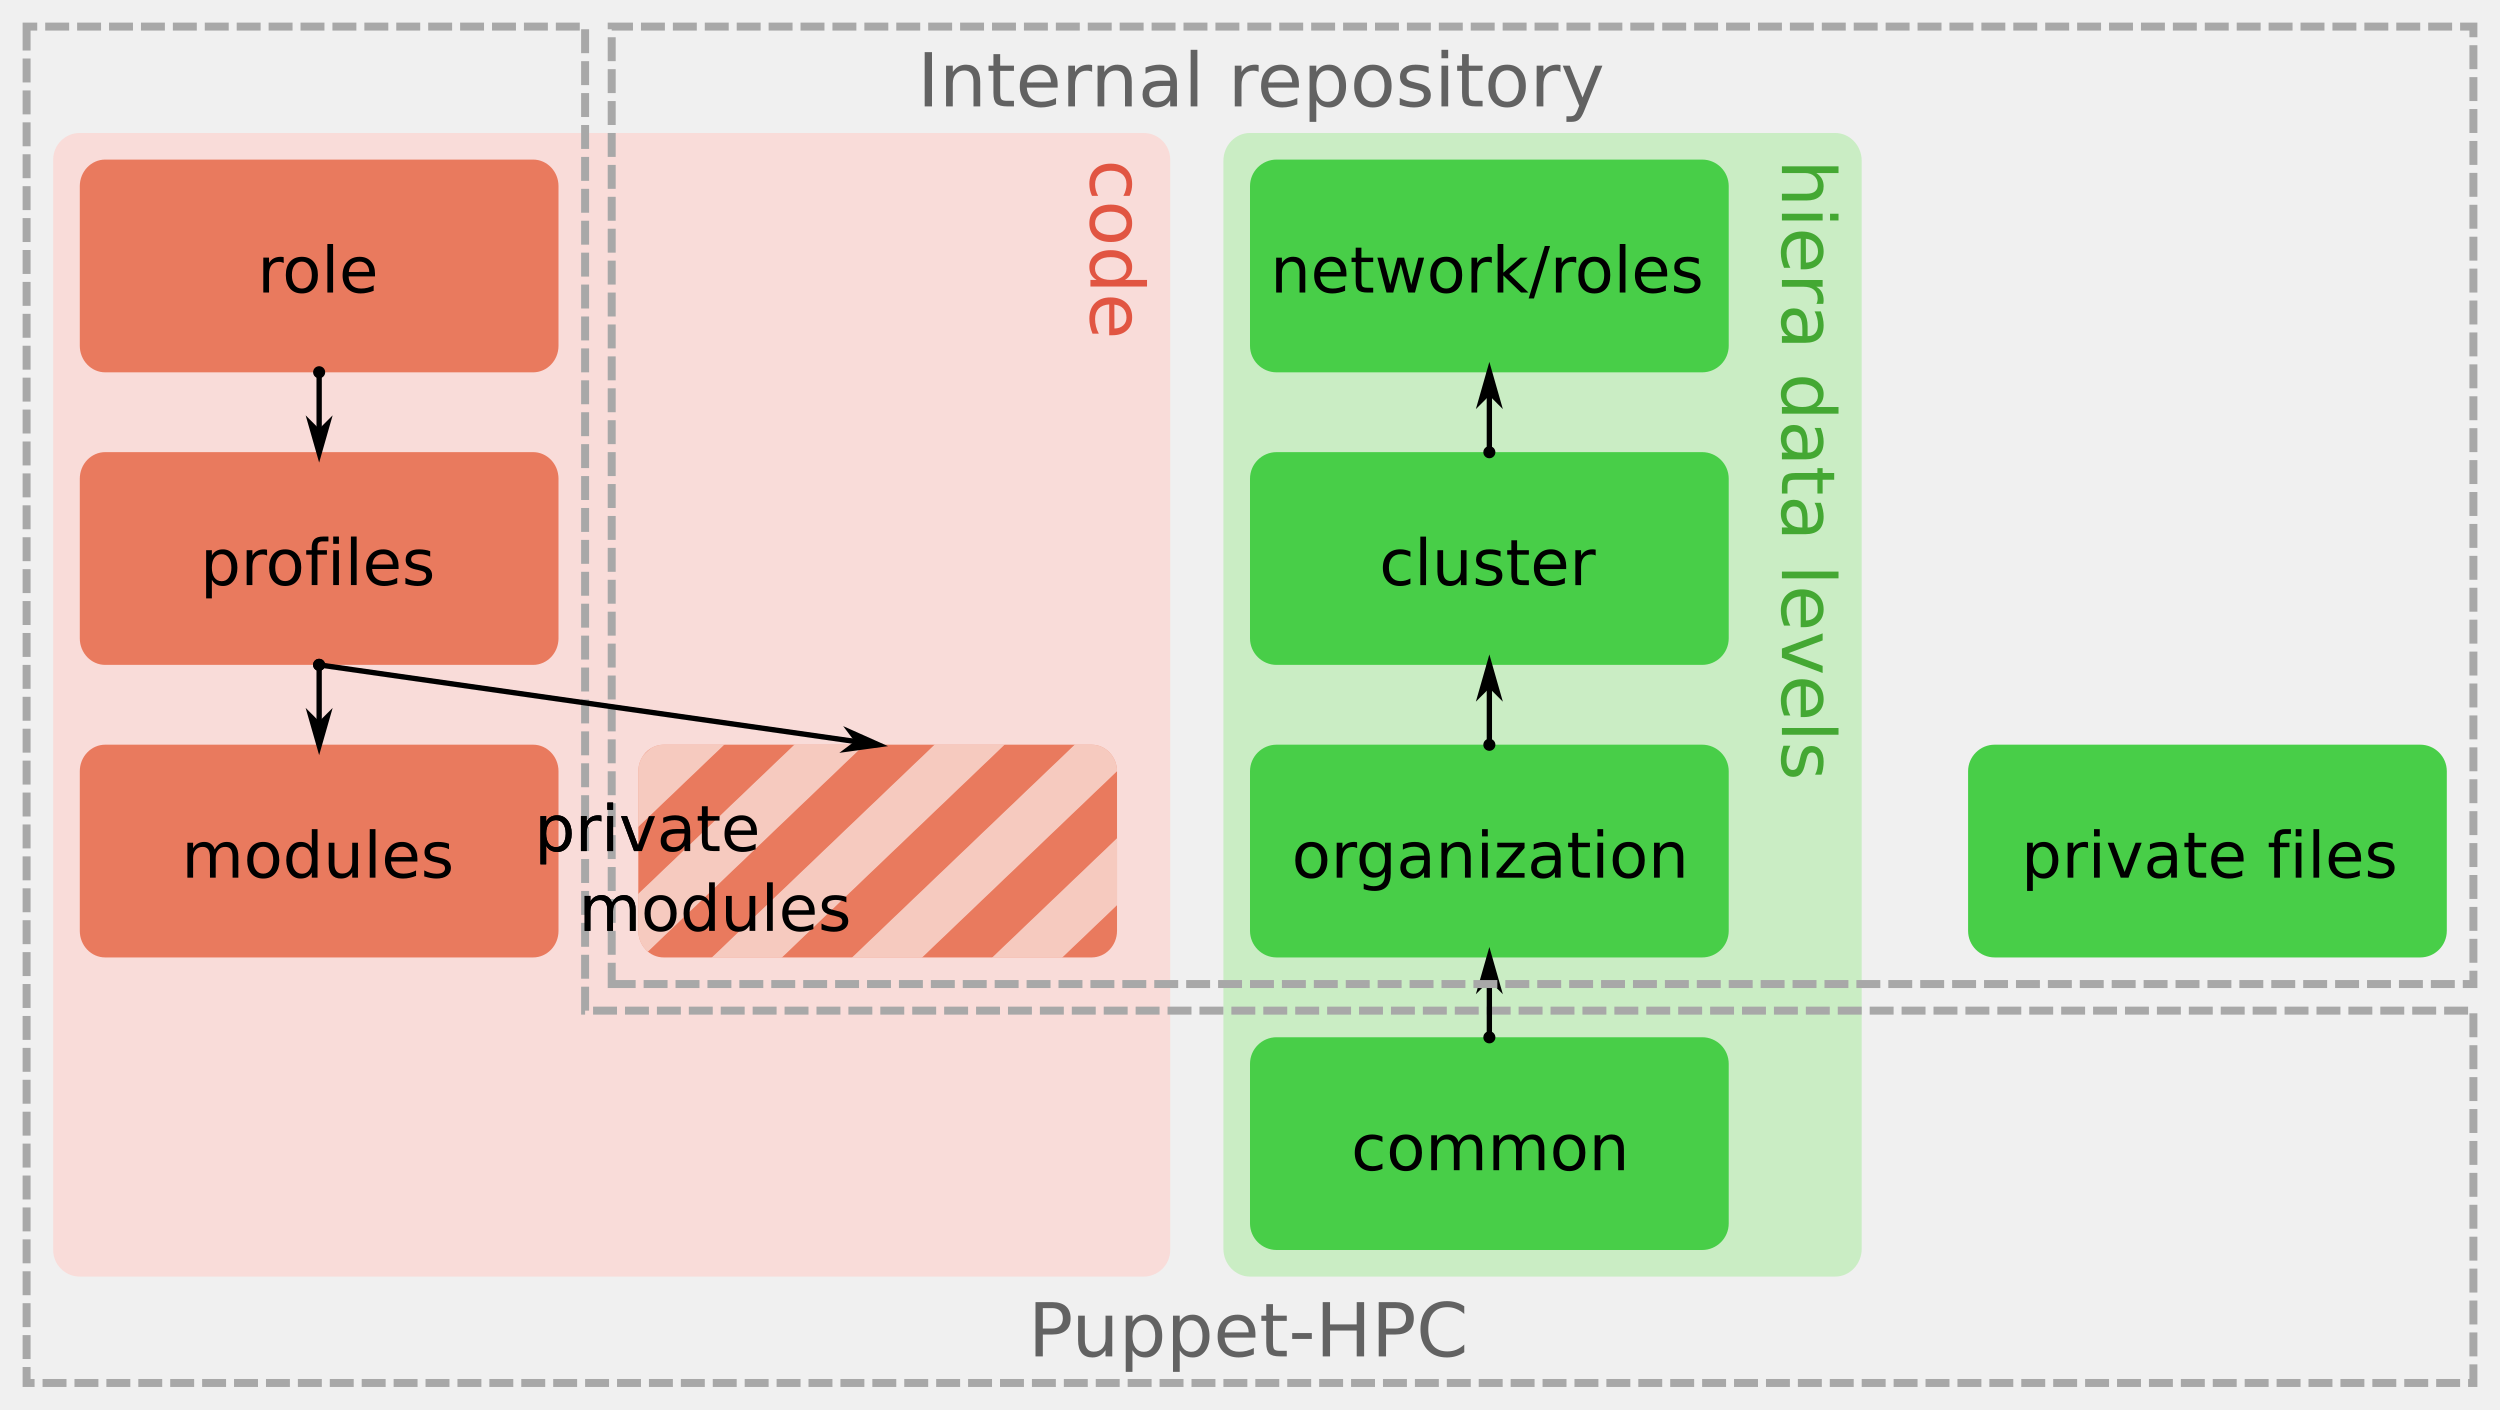
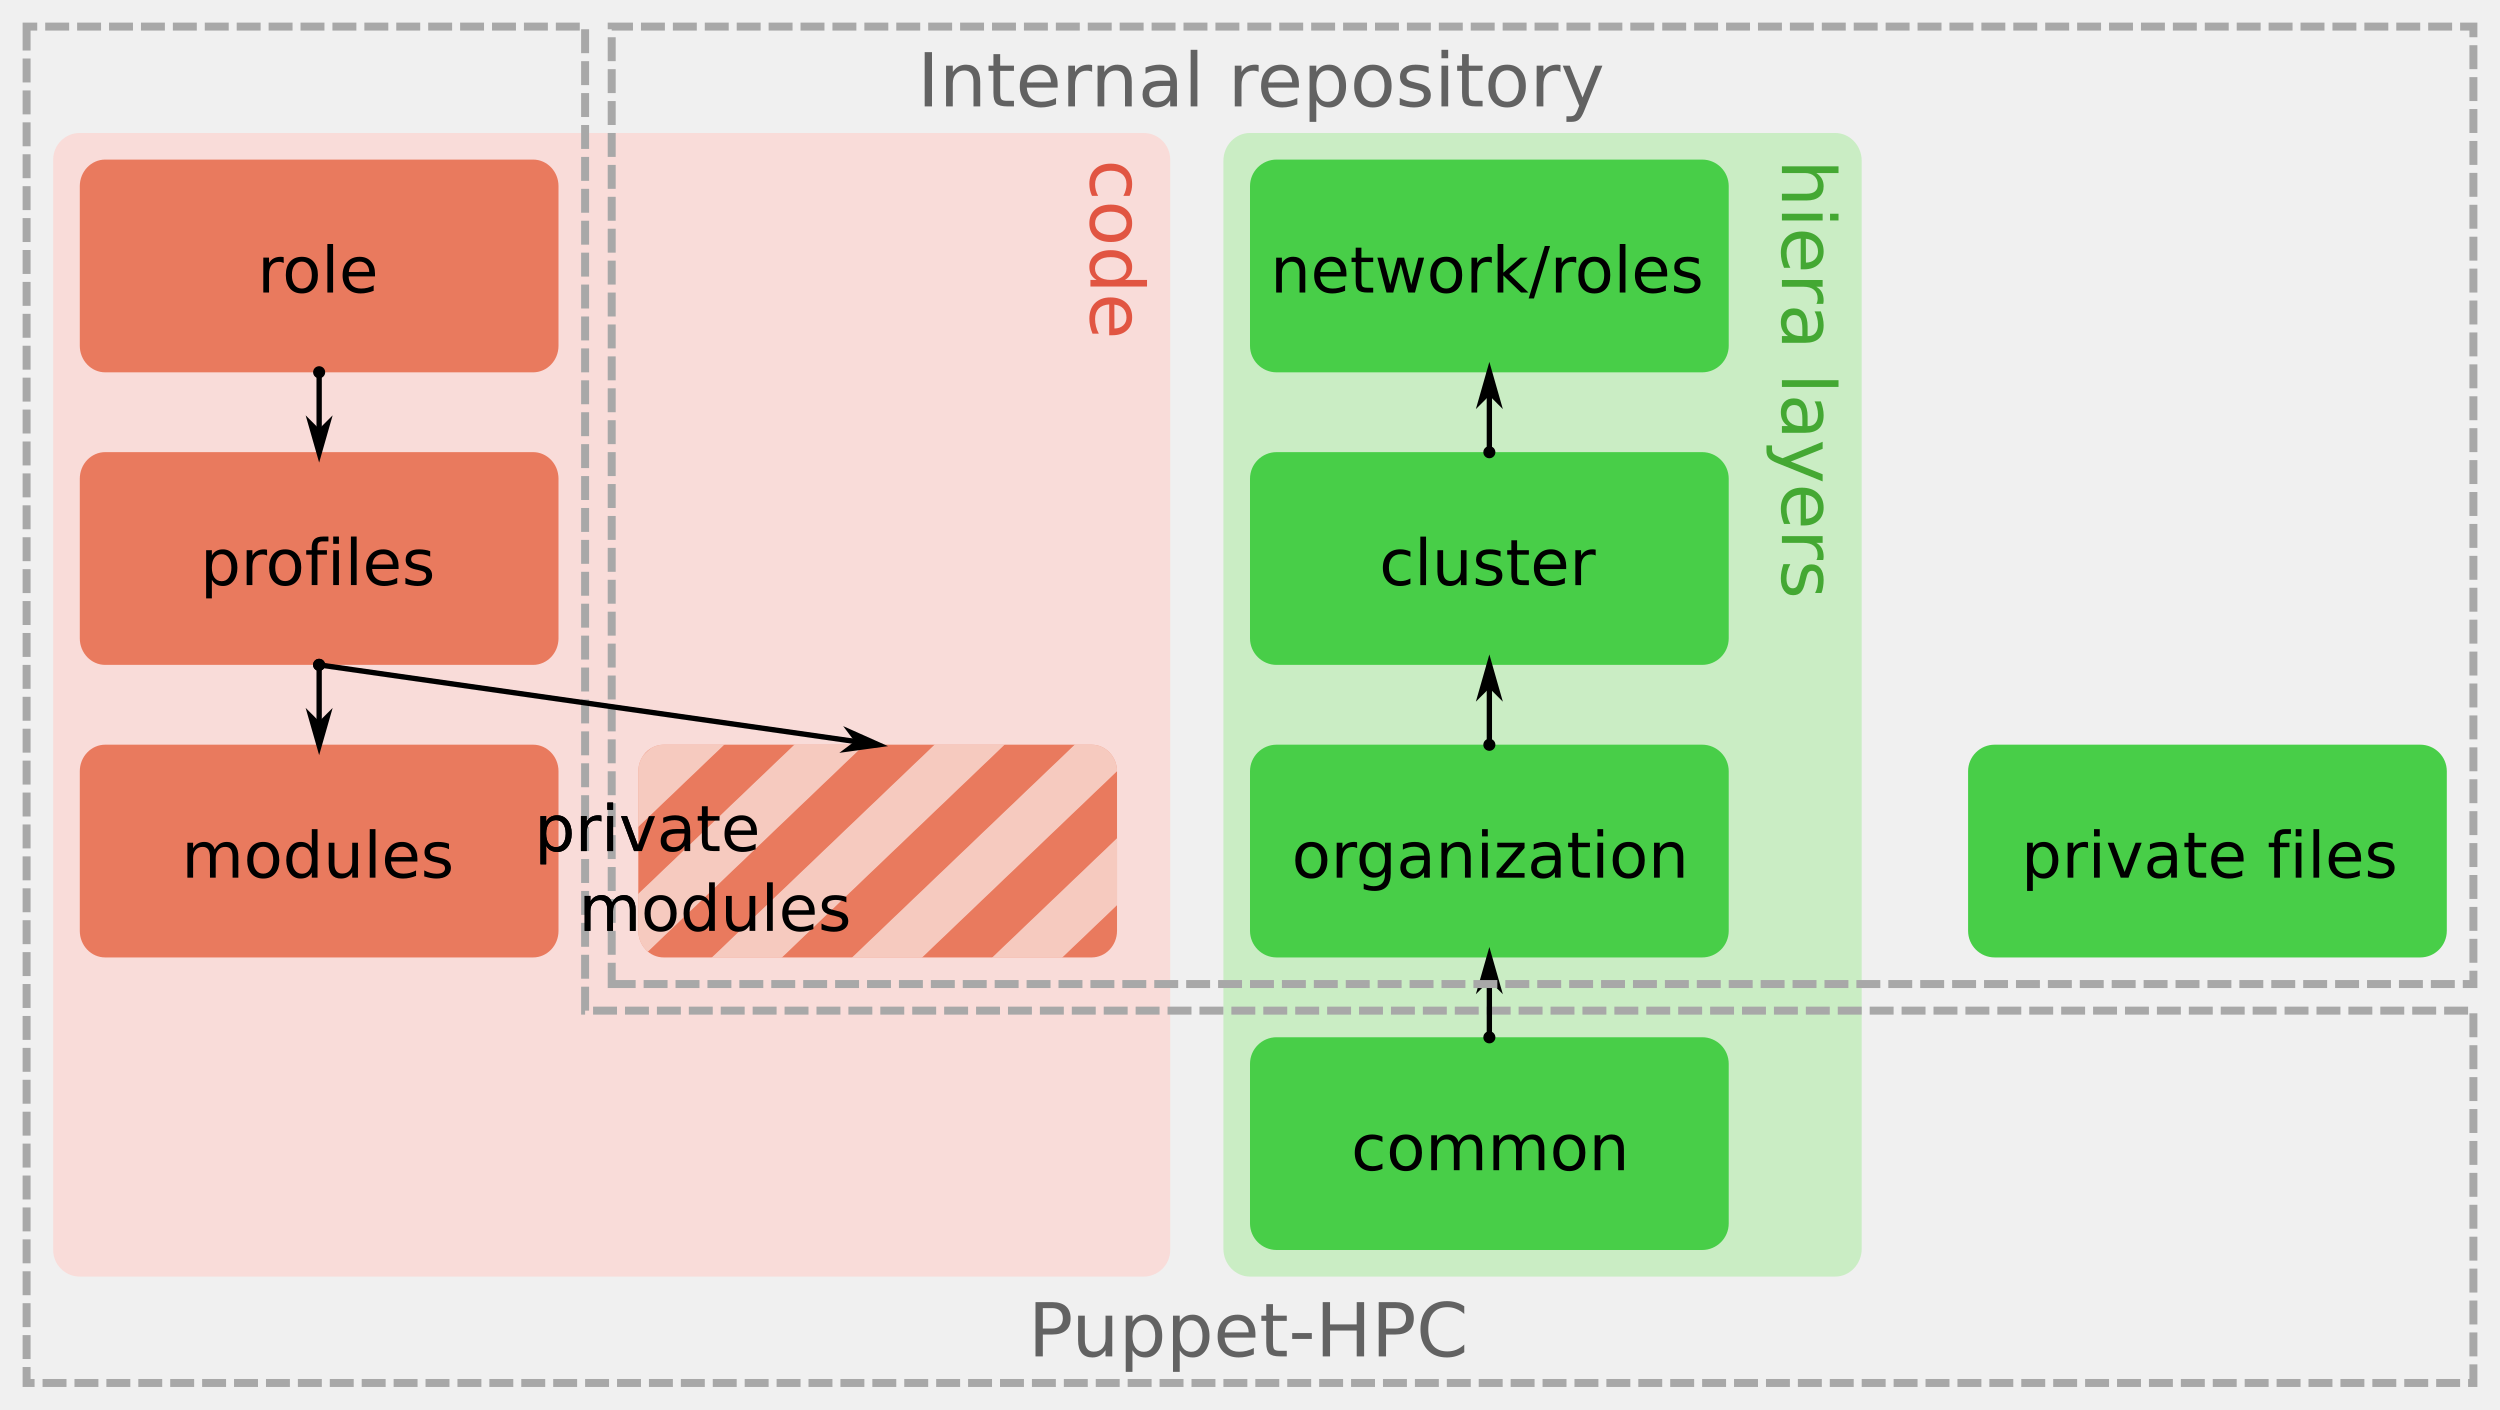
<svg xmlns="http://www.w3.org/2000/svg" width="470" height="265" id="svg2974" version="1.1">
  <defs id="defs2976">
    <pattern id="Strips1_1white" patternTransform="matrix(6.288973,6.581751,-6.99178,6.680763,105,217.3622)" height="1" width="2" patternUnits="userSpaceOnUse">
      <rect id="rect4726" height="2" width="1" y="-0.5" x="0" style="fill:white;stroke:none" />
    </pattern>
    <marker orient="auto" refY="0" refX="0" id="DotS" style="overflow:visible">
      <path id="path3740" d="m -2.5,-1 c 0,2.76 -2.24,5 -5,5 -2.76,0 -5,-2.24 -5,-5 0,-2.76 2.24,-5 5,-5 2.76,0 5,2.24 5,5 z" style="fill-rule:evenodd;stroke:#000000;stroke-width:1pt;marker-start:none;marker-end:none" transform="matrix(0.2,0,0,0.2,1.48,0.2)" />
    </marker>
    <marker orient="auto" refY="0" refX="0" id="Arrow1Mend" style="overflow:visible">
      <path id="path3681" d="M 0,0 5,-5 -12.5,0 5,5 0,0 z" style="fill-rule:evenodd;stroke:#000000;stroke-width:1pt;marker-start:none" transform="matrix(-0.4,0,0,-0.4,-4,0)" />
    </marker>
    <marker orient="auto" refY="0" refX="0" id="marker2896" style="overflow:visible">
      <path id="path2898" d="m -2.5,-1 c 0,2.76 -2.24,5 -5,5 -2.76,0 -5,-2.24 -5,-5 0,-2.76 2.24,-5 5,-5 2.76,0 5,2.24 5,5 z" style="fill-rule:evenodd;stroke:#000000;stroke-width:1pt;marker-start:none;marker-end:none" transform="matrix(0.2,0,0,0.2,1.48,0.2)" />
    </marker>
    <marker orient="auto" refY="0" refX="0" id="marker2900" style="overflow:visible">
      <path id="path2902" d="M 0,0 5,-5 -12.5,0 5,5 0,0 z" style="fill-rule:evenodd;stroke:#000000;stroke-width:1pt;marker-start:none" transform="matrix(-0.4,0,0,-0.4,-4,0)" />
    </marker>
    <marker orient="auto" refY="0" refX="0" id="marker2904" style="overflow:visible">
      <path id="path2906" d="m -2.5,-1 c 0,2.76 -2.24,5 -5,5 -2.76,0 -5,-2.24 -5,-5 0,-2.76 2.24,-5 5,-5 2.76,0 5,2.24 5,5 z" style="fill-rule:evenodd;stroke:#000000;stroke-width:1pt;marker-start:none;marker-end:none" transform="matrix(0.2,0,0,0.2,1.48,0.2)" />
    </marker>
    <marker orient="auto" refY="0" refX="0" id="marker2908" style="overflow:visible">
      <path id="path2910" d="M 0,0 5,-5 -12.5,0 5,5 0,0 z" style="fill-rule:evenodd;stroke:#000000;stroke-width:1pt;marker-start:none" transform="matrix(-0.4,0,0,-0.4,-4,0)" />
    </marker>
    <marker orient="auto" refY="0" refX="0" id="marker2912" style="overflow:visible">
      <path id="path2914" d="m -2.5,-1 c 0,2.76 -2.24,5 -5,5 -2.76,0 -5,-2.24 -5,-5 0,-2.76 2.24,-5 5,-5 2.76,0 5,2.24 5,5 z" style="fill-rule:evenodd;stroke:#000000;stroke-width:1pt;marker-start:none;marker-end:none" transform="matrix(0.2,0,0,0.2,1.48,0.2)" />
    </marker>
    <marker orient="auto" refY="0" refX="0" id="marker2916" style="overflow:visible">
      <path id="path2918" d="M 0,0 5,-5 -12.5,0 5,5 0,0 z" style="fill-rule:evenodd;stroke:#000000;stroke-width:1pt;marker-start:none" transform="matrix(-0.4,0,0,-0.4,-4,0)" />
    </marker>
    <marker orient="auto" refY="0" refX="0" id="marker2920" style="overflow:visible">
      <path id="path2922" d="m -2.5,-1 c 0,2.76 -2.24,5 -5,5 -2.76,0 -5,-2.24 -5,-5 0,-2.76 2.24,-5 5,-5 2.76,0 5,2.24 5,5 z" style="fill-rule:evenodd;stroke:#000000;stroke-width:1pt;marker-start:none;marker-end:none" transform="matrix(0.2,0,0,0.2,1.48,0.2)" />
    </marker>
    <marker orient="auto" refY="0" refX="0" id="marker2924" style="overflow:visible">
      <path id="path2926" d="M 0,0 5,-5 -12.5,0 5,5 0,0 z" style="fill-rule:evenodd;stroke:#000000;stroke-width:1pt;marker-start:none" transform="matrix(-0.4,0,0,-0.4,-4,0)" />
    </marker>
  </defs>
  <g id="layer1" transform="translate(55,-62.36218)">
    <rect ry="5.244" rx="5" y="87.362" x="175" height="215" width="120" id="rect3651" style="fill:#caedc4;fill-opacity:1;stroke:none" />
    <rect style="fill:#f9dcd9;fill-opacity:1;stroke:none" id="rect2875" width="210" height="215" x="-45" y="87.362" rx="5" ry="5" />
    <rect ry="5" rx="4.783" y="92.362" x="-40" height="40" width="90" id="rect2845" style="fill:#e87052;fill-opacity:0.908;stroke:none" />
    <text id="text2847" y="117.362" x="-6.593" style="font-size:40px;font-style:normal;font-weight:normal;fill:#000000;fill-opacity:1;stroke:none;font-family:Bitstream Vera Sans" xml:space="preserve">
      <tspan style="font-size:12px" y="117.362" x="-6.593" id="tspan2849">role</tspan>
    </text>
    <rect style="fill:#e87052;fill-opacity:0.908;stroke:none" id="rect2851" width="90" height="40" x="-40" y="147.362" rx="4.783" ry="5" />
    <text xml:space="preserve" style="font-size:40px;font-style:normal;font-weight:normal;fill:#000000;fill-opacity:1;stroke:none;font-family:Bitstream Vera Sans" x="-17.339" y="172.362" id="text2853">
      <tspan id="tspan2855" x="-17.339" y="172.362" style="font-size:12px">profiles</tspan>
    </text>
    <rect ry="5" rx="4.783" y="202.362" x="-40" height="40" width="90" id="rect2857" style="fill:#e87052;fill-opacity:0.908;stroke:none" />
    <text id="text2859" y="227.362" x="-20.866" style="font-size:40px;font-style:normal;font-weight:normal;fill:#000000;fill-opacity:1;stroke:none;font-family:Bitstream Vera Sans" xml:space="preserve">
      <tspan style="font-size:12px" y="227.362" x="-20.866" id="tspan2861">modules</tspan>
    </text>
    <rect ry="5" rx="5" y="202.362" x="180" height="40" width="90" id="rect2869" style="fill:#48ce48;fill-opacity:1;stroke:none" />
    <text id="text2871" y="227.362" x="187.86" style="font-size:40px;font-style:normal;font-weight:normal;fill:#000000;fill-opacity:1;stroke:none;font-family:Bitstream Vera Sans" xml:space="preserve">
      <tspan style="font-size:12px" y="227.362" x="187.86" id="tspan2873">organization</tspan>
    </text>
    <text xml:space="preserve" style="font-size:40px;font-style:normal;font-weight:normal;fill:#e15542;fill-opacity:1;stroke:none;font-family:Bitstream Vera Sans" x="92.362" y="-150" id="text3653" transform="matrix(0,1,-1,0,0,0)">
      <tspan id="tspan3655" x="92.362" y="-150" style="font-size:14px">code</tspan>
    </text>
    <text id="text3657" y="-280" x="92.362" style="font-size:40px;font-style:normal;font-weight:normal;fill:#44a833;fill-opacity:1;stroke:none;font-family:Bitstream Vera Sans" xml:space="preserve" transform="matrix(0,1,-1,0,0,0)">
-       <tspan style="font-size:14px;fill:#44a833;fill-opacity:1" y="-280" x="92.362" id="tspan3659">hiera data levels</tspan>
+       <tspan style="font-size:14px;fill:#44a833;fill-opacity:1" y="-280" x="92.362" id="tspan3659">hiera layers</tspan>
    </text>
    <path style="fill:none;stroke:#000000;stroke-width:1px;stroke-linecap:butt;stroke-linejoin:miter;stroke-opacity:1;marker-start:url(#DotS);marker-end:url(#Arrow1Mend)" d="m 5,187.362 0,15" id="path3665" />
    <rect style="fill:#48ce48;fill-opacity:1;stroke:none" id="rect4748" width="90" height="40" x="180" y="257.362" rx="5" ry="5" />
    <text xml:space="preserve" style="font-size:40px;font-style:normal;font-weight:normal;fill:#000000;fill-opacity:1;stroke:none;font-family:Bitstream Vera Sans" x="199.04" y="282.362" id="text4750">
      <tspan id="tspan4752" x="199.04" y="282.362" style="font-size:12px">common</tspan>
    </text>
    <rect style="fill:#48ce48;fill-opacity:1;stroke:none" id="rect4754" width="90" height="40" x="180" y="147.362" rx="5" ry="5" />
    <text xml:space="preserve" style="font-size:39.93px;font-style:normal;font-weight:normal;fill:#000000;fill-opacity:1;stroke:none;font-family:Bitstream Vera Sans" x="204.678" y="172.062" id="text4756" transform="scale(0.9982569,1.001746)">
      <tspan id="tspan4758" x="204.678" y="172.062" style="font-size:11.979px">cluster</tspan>
    </text>
    <rect ry="5" rx="5" y="92.362" x="180" height="40" width="90" id="rect4760" style="fill:#48ce48;fill-opacity:1;stroke:none" />
    <text transform="scale(0.9982569,1.001746)" id="text4762" y="117.157" x="184.148" style="font-size:39.93px;font-style:normal;font-weight:normal;fill:#000000;fill-opacity:1;stroke:none;font-family:Bitstream Vera Sans" xml:space="preserve">
      <tspan style="font-size:11.979px" y="117.157" x="184.148" id="tspan4764">network/roles</tspan>
    </text>
    <path id="path4766" d="m 225,147.362 0,-15" style="fill:none;stroke:#000000;stroke-width:1px;stroke-linecap:butt;stroke-linejoin:miter;stroke-opacity:1;marker-start:url(#DotS);marker-end:url(#Arrow1Mend)" />
    <path style="fill:none;stroke:#000000;stroke-width:1px;stroke-linecap:butt;stroke-linejoin:miter;stroke-opacity:1;marker-start:url(#DotS);marker-end:url(#Arrow1Mend)" d="m 225,202.362 0,-15" id="path4768" />
    <path style="fill:none;stroke:#a8a8a8;stroke-width:1.5;stroke-linecap:butt;stroke-linejoin:miter;stroke-miterlimit:4;stroke-opacity:1;stroke-dasharray:4.5, 1.5;stroke-dashoffset:0" d="m -50,67.362 0,255 460,0 0,-70 -355,0 0,-185 -105,0 z" id="path5370" />
    <path id="path4770" d="m 225,257.362 0,-15" style="fill:none;stroke:#000000;stroke-width:1px;stroke-linecap:butt;stroke-linejoin:miter;stroke-opacity:1;marker-start:url(#DotS);marker-end:url(#Arrow1Mend)" />
    <path style="fill:none;stroke:#a8a8a8;stroke-width:1.5;stroke-linecap:butt;stroke-linejoin:miter;stroke-miterlimit:4;stroke-opacity:1;stroke-dasharray:4.5, 1.5;stroke-dashoffset:0" d="m 60,247.362 350,0 0,-180 -350,0 0,180 z" id="path5372" />
    <path style="fill:none;stroke:#000000;stroke-width:1px;stroke-linecap:butt;stroke-linejoin:miter;stroke-opacity:1;marker-start:url(#DotS);marker-end:url(#Arrow1Mend)" d="m 5,132.362 0,15" id="path3663" />
    <text xml:space="preserve" style="font-size:40px;font-style:normal;font-weight:normal;fill:#000000;fill-opacity:1;stroke:none;font-family:Bitstream Vera Sans" x="138.301" y="317.362" id="text3146">
      <tspan id="tspan3148" x="138.301" y="317.362" style="font-size:14px;fill:#626262;fill-opacity:1">Puppet-HPC</tspan>
    </text>
    <text id="text3982" y="82.362" x="117.465" style="font-size:40px;font-style:normal;font-weight:normal;fill:#000000;fill-opacity:1;stroke:none;font-family:Bitstream Vera Sans" xml:space="preserve">
      <tspan style="font-size:14px;fill:#626262;fill-opacity:1" y="82.362" x="117.465" id="tspan3984">Internal repository</tspan>
    </text>
    <rect ry="5" rx="5" y="202.362" x="315" height="40" width="90" id="rect3988" style="fill:#48ce48;fill-opacity:1;stroke:none" />
    <text id="text3990" y="227.362" x="325" style="font-size:40px;font-style:normal;font-weight:normal;fill:#000000;fill-opacity:1;stroke:none;font-family:Bitstream Vera Sans" xml:space="preserve">
      <tspan style="font-size:12px" y="227.362" x="325" id="tspan3992">private files</tspan>
    </text>
    <text xml:space="preserve" style="font-size:40px;font-style:normal;font-weight:normal;fill:#000000;fill-opacity:1;stroke:none;font-family:Bitstream Vera Sans" x="111.223" y="222.362" id="text3996">
      <tspan id="tspan3998" x="111.223" y="222.362" style="font-size:12px;text-align:center;text-anchor:middle">private</tspan>
      <tspan x="111.223" y="237.362" style="font-size:12px;text-align:center;text-anchor:middle" id="tspan4000">modules</tspan>
    </text>
    <rect style="fill:#e87052;fill-opacity:0.908;stroke:none" id="rect5464" width="90" height="40" x="65" y="202.362" rx="4.783" ry="5" />
    <rect ry="5" rx="4.783" y="202.362" x="65" height="40" width="90" id="rect5493" style="opacity:0.6;fill:url(#Strips1_1white);fill-opacity:1;stroke:none" />
    <text xml:space="preserve" style="font-size:40px;font-style:normal;font-weight:normal;fill:#000000;fill-opacity:1;stroke:none;font-family:Bitstream Vera Sans" x="111.223" y="222.362" id="text5507">
      <tspan id="tspan5509" x="111.223" y="222.362" style="font-size:12px;text-align:center;text-anchor:middle">private</tspan>
      <tspan x="111.223" y="237.362" style="font-size:12px;text-align:center;text-anchor:middle" id="tspan5511">modules</tspan>
    </text>
    <path id="path5513" d="m 5,187.362 105,15" style="fill:none;stroke:#000000;stroke-width:1px;stroke-linecap:butt;stroke-linejoin:miter;stroke-opacity:1;marker-start:url(#DotS);marker-end:url(#Arrow1Mend)" />
  </g>
</svg>
